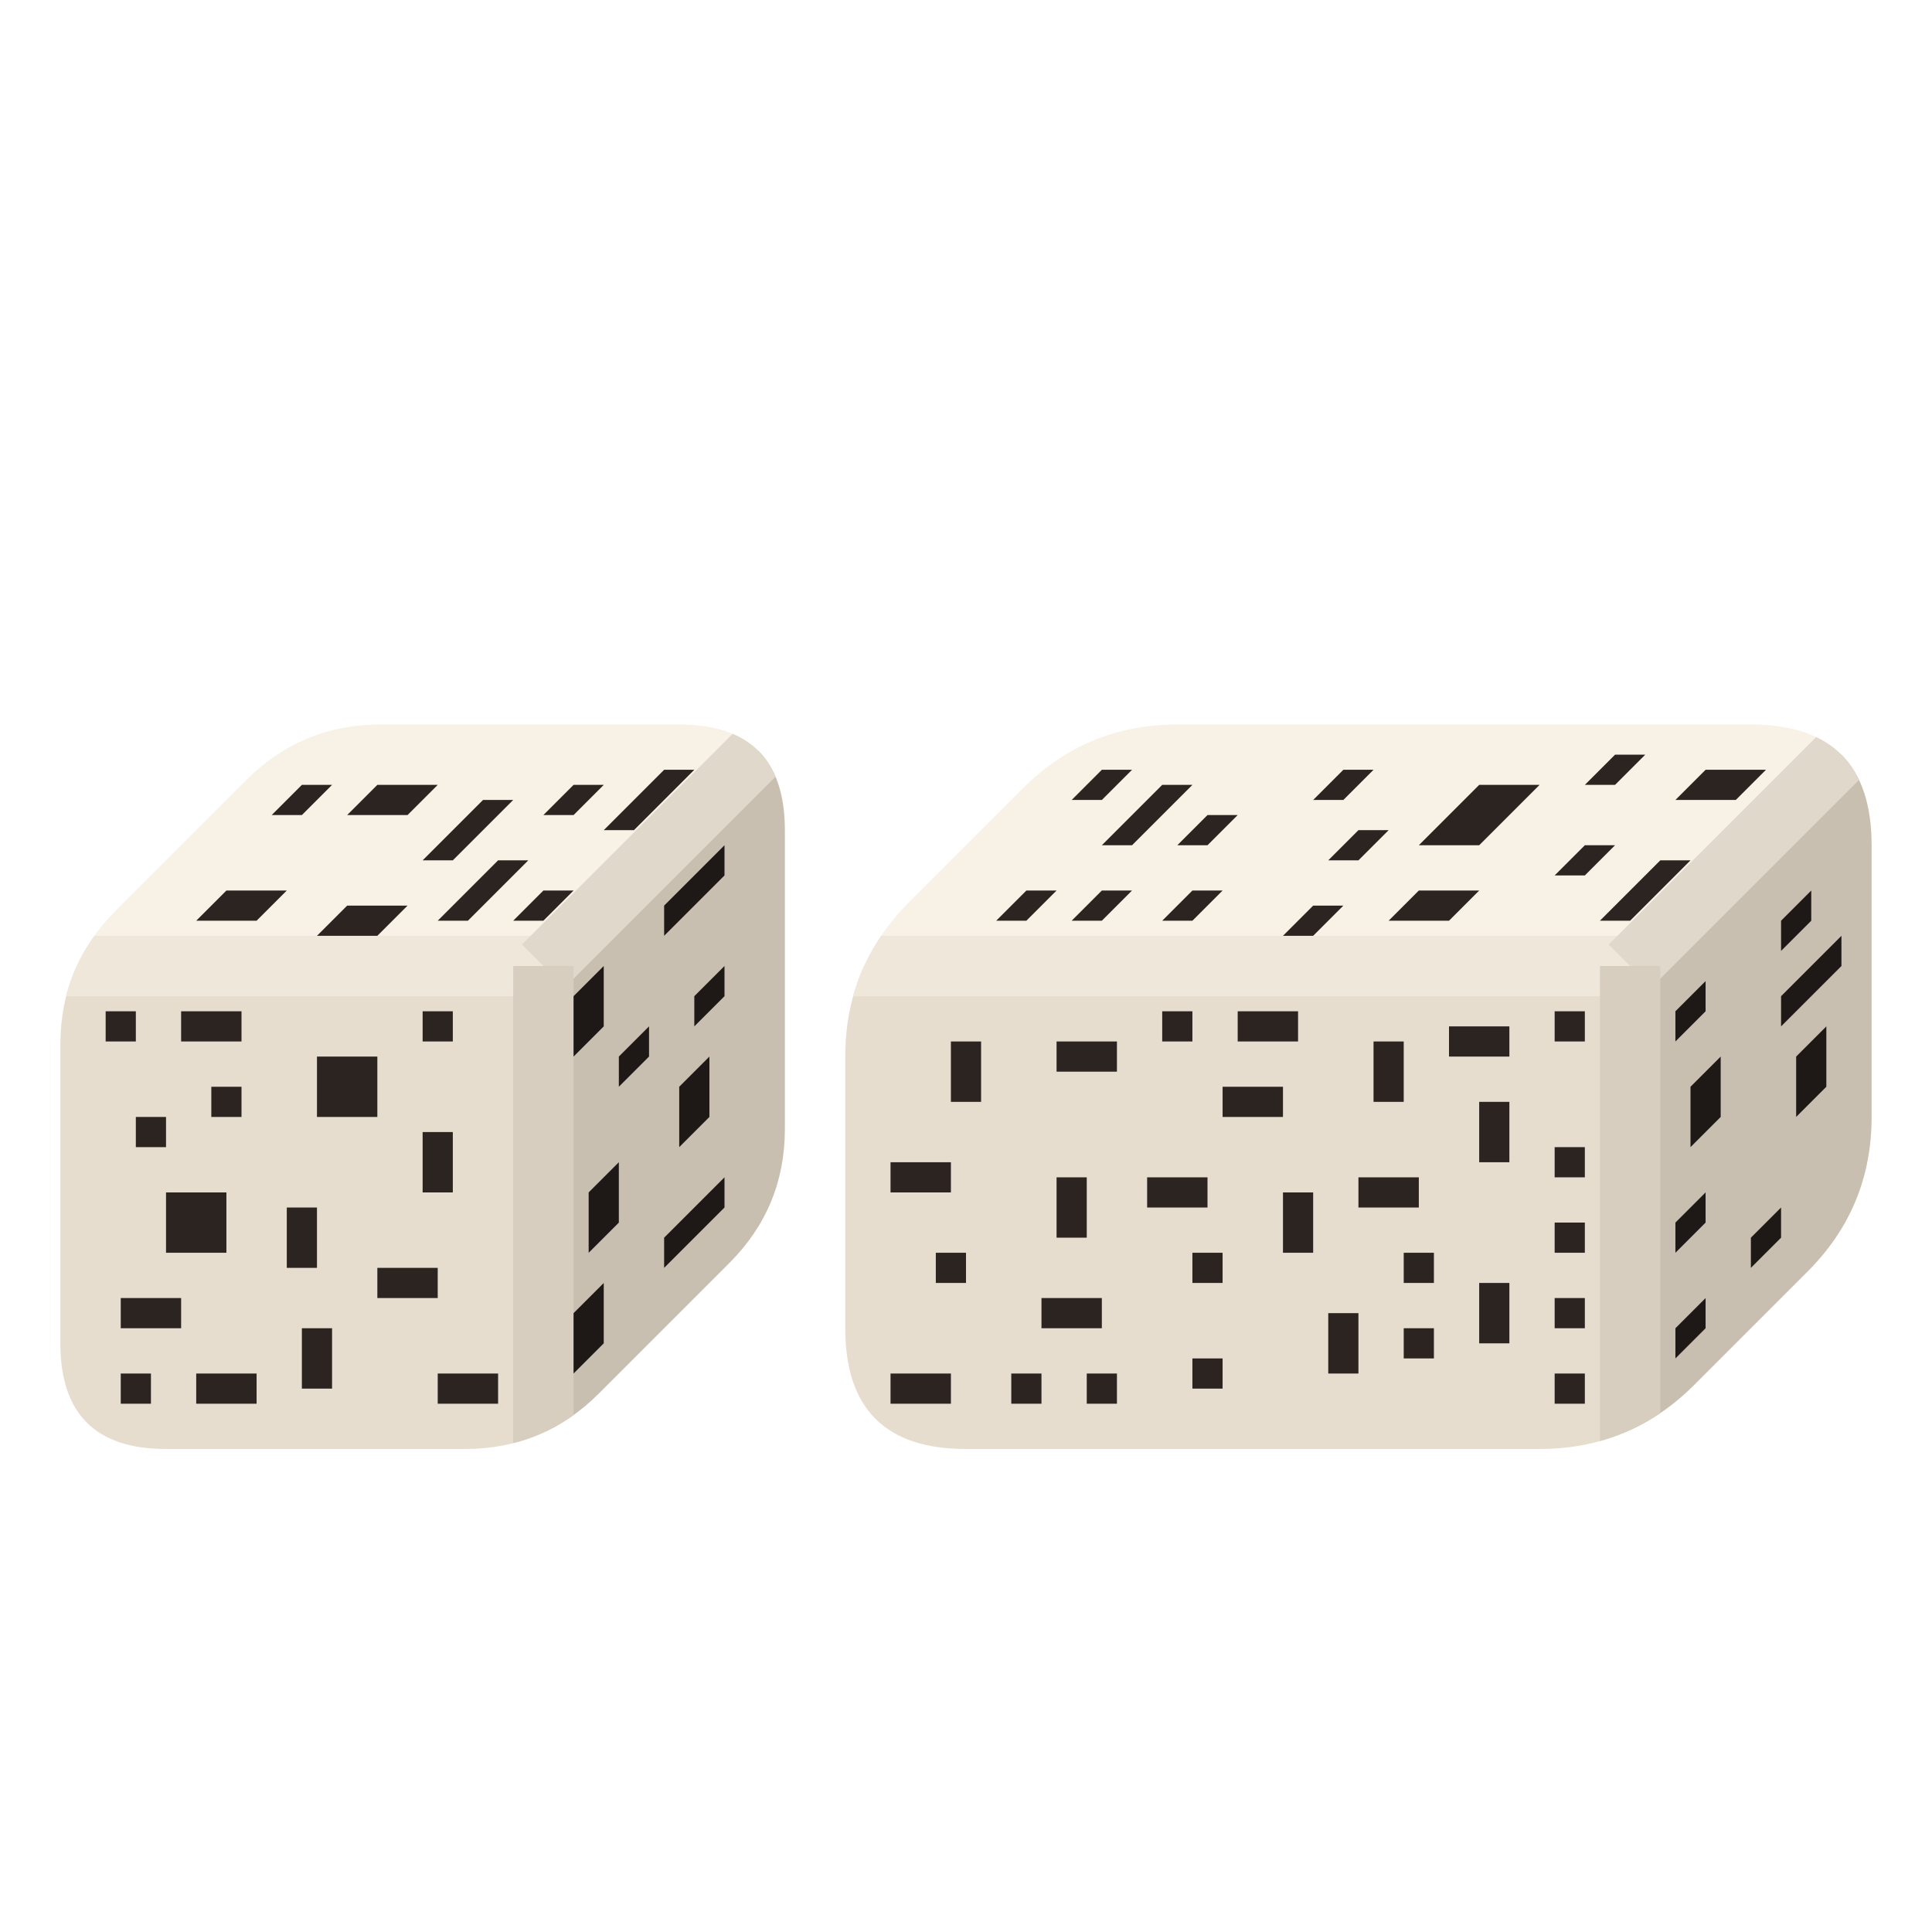
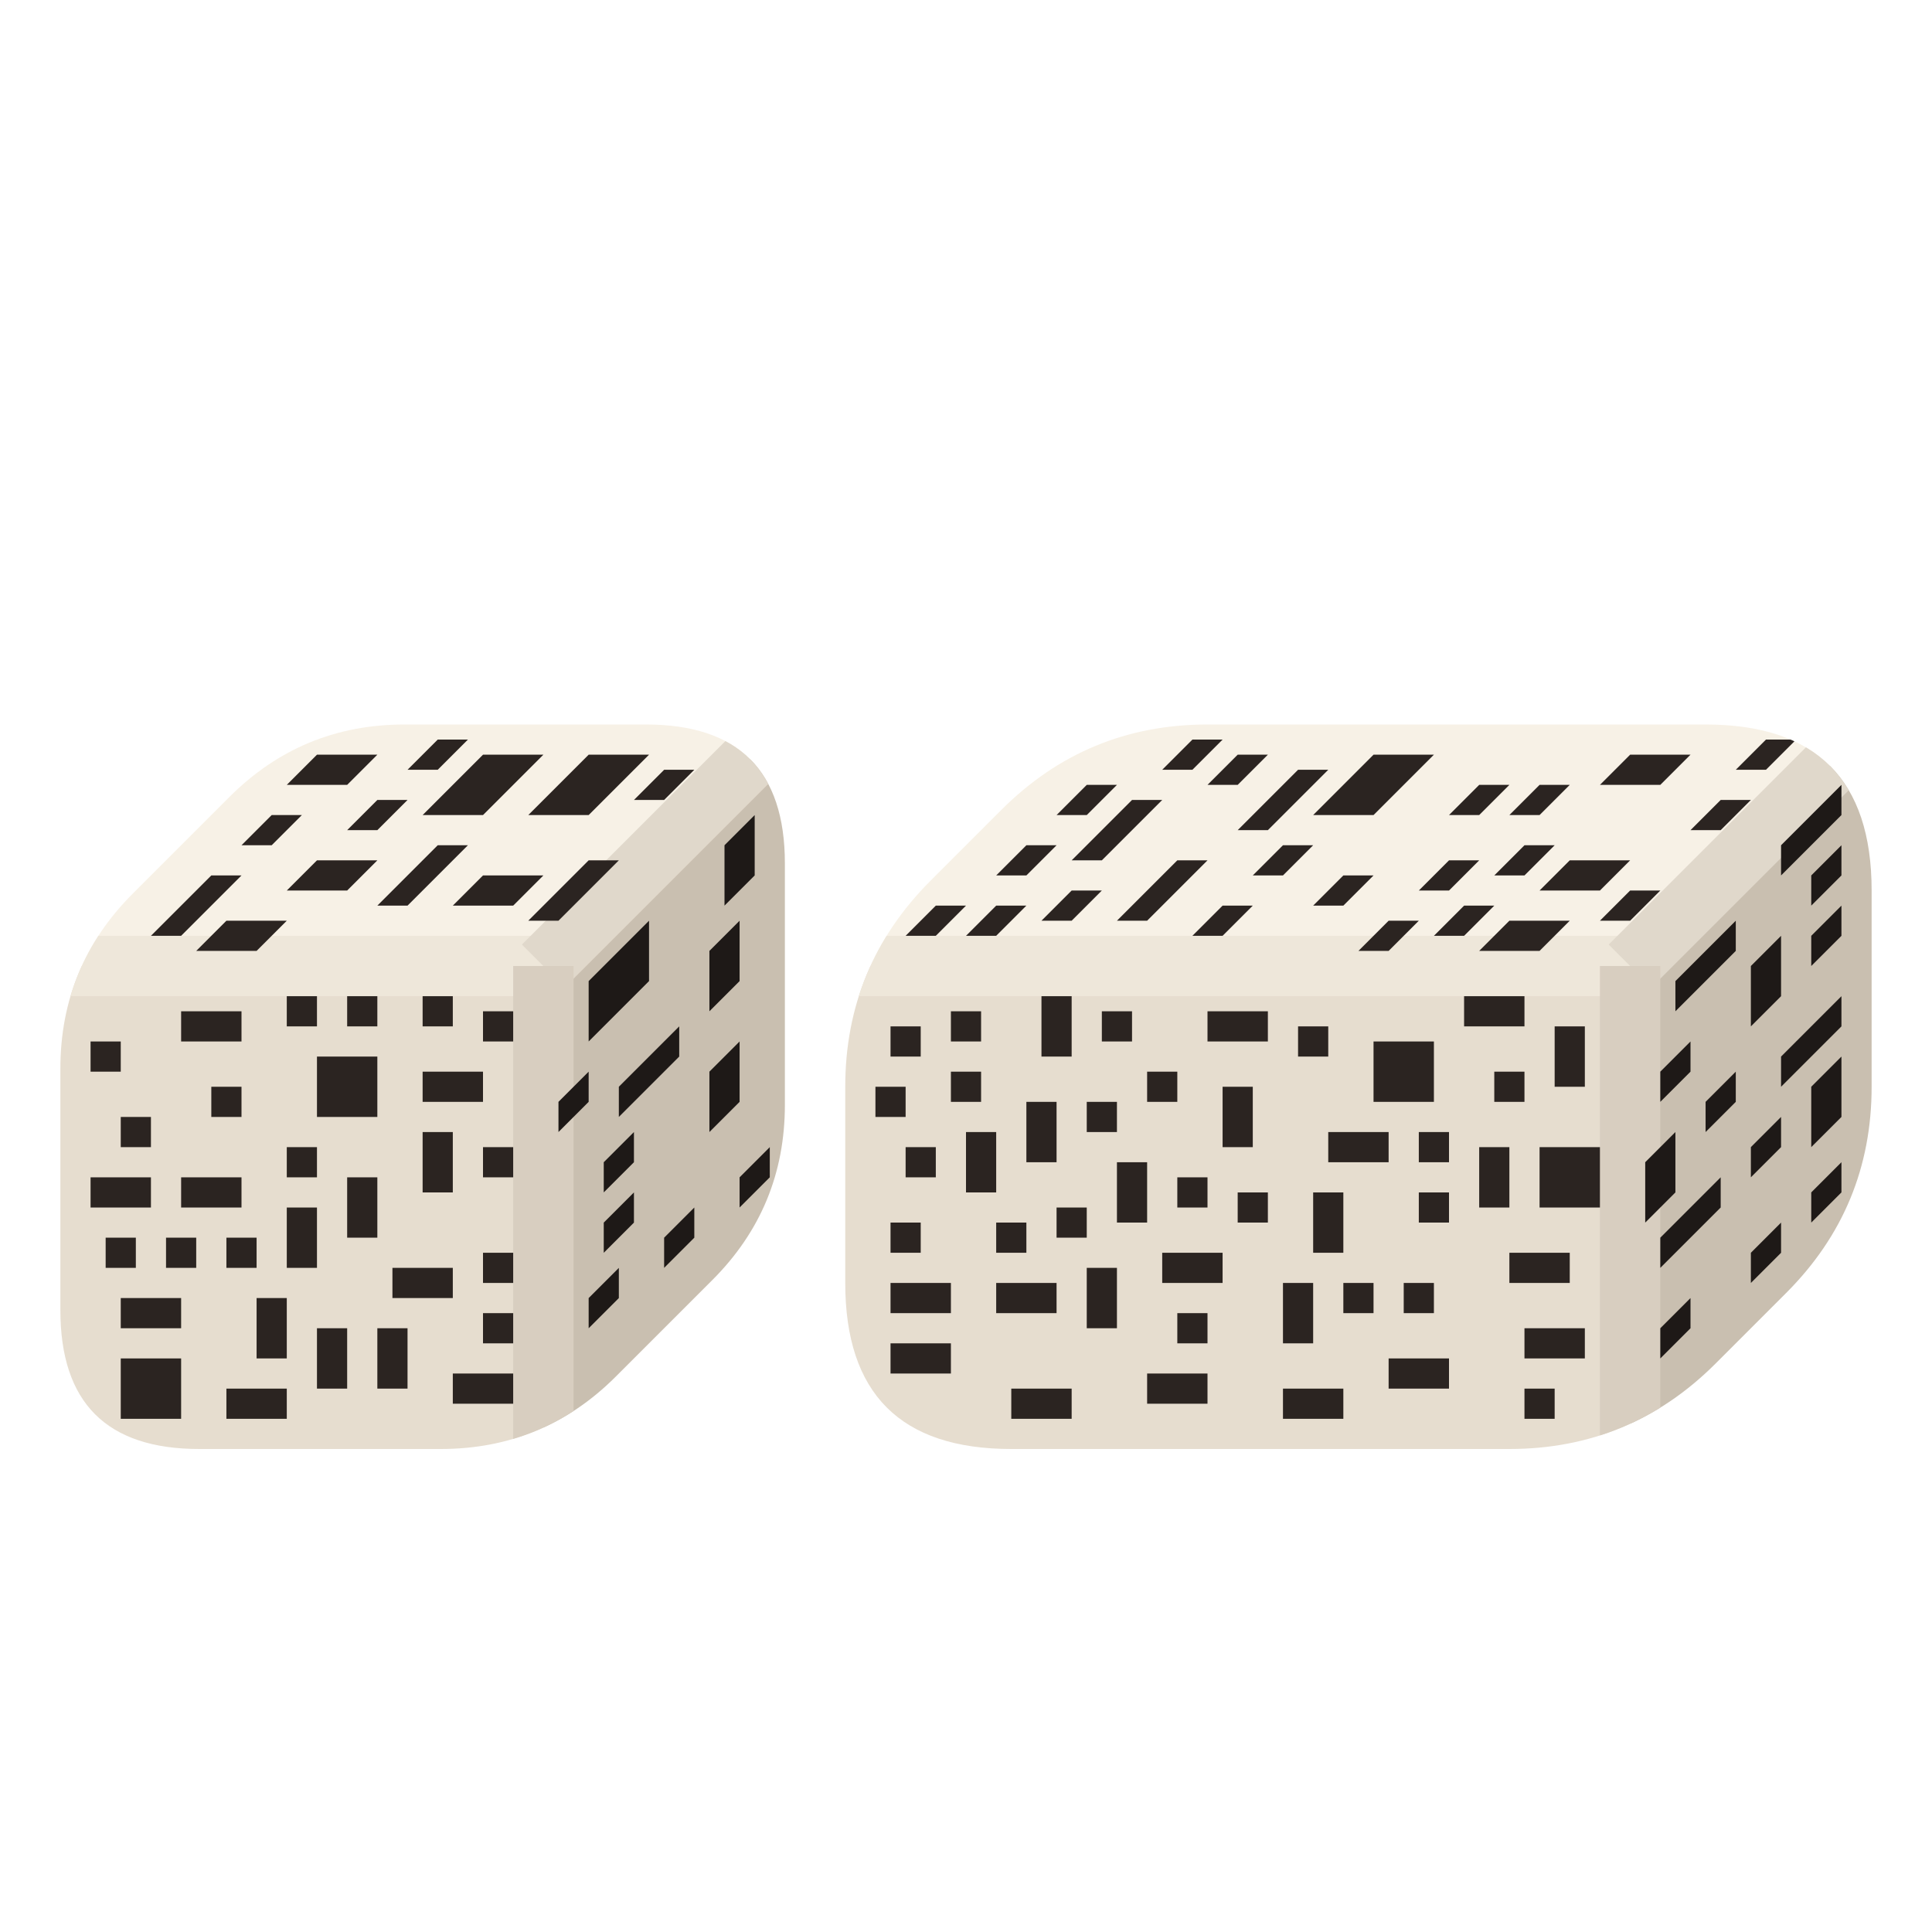
<svg xmlns="http://www.w3.org/2000/svg" viewBox="0 0 64 64" width="64" height="64">
  <g stroke-linejoin="round">
    <clipPath id="gm-dark-small">
-       <path d="M2 34.6 Q2 32 3.84 30.16 L8.16 25.84 Q10 24 12.6 24 L22.5 24 Q26 24 26 27.5 L26 37.4 Q26 40 24.16 41.84 L19.84 46.16 Q18 48 15.4 48 L5.5 48 Q2 48 2 44.5 Z" />
+       <path d="M2 35.4 Q2 32 4.4 29.6 L7.6 26.4 Q10 24 13.4 24 L21.4 24 Q26 24 26 28.6 L26 36.6 Q26 40 23.6 42.4 L20.4 45.6 Q18 48 14.6 48 L6.6 48 Q2 48 2 43.4 Z" />
    </clipPath>
    <g clip-path="url(#gm-dark-small)">
      <path d="M2 32 L10 24 L26 24 L18 32 Z" fill="#f7f1e6" />
      <path d="M18 32 L26 24 L26 40 L18 48 Z" fill="#c9bfb0" />
      <path d="M2 32 L18 32 L18 48 L2 48 Z" fill="#e6ddcf" />
      <path d="M2 33 L18 33 L18 31 L2 31 Z" fill="#eee7da" />
      <path d="M18.71 32.71 L26.71 24.71 L25.29 23.29 L17.29 31.29 Z" fill="#e0d8cb" />
      <path d="M17 32 L17 48 L19 48 L19 32 Z" fill="#d8cec0" />
-       <path d="M6.5 30.5 L8.5 30.5 L9.5 29.5 L7.5 29.5 Z M14.5 30.5 L15.5 30.5 L17.5 28.5 L16.5 28.5 Z M11.5 27 L13.5 27 L14.5 26 L12.5 26 Z M14 28.5 L15 28.5 L17 26.5 L16 26.5 Z M20 27.5 L21 27.5 L23 25.5 L22 25.5 Z M9 27 L10 27 L11 26 L10 26 Z M10.5 31 L12.5 31 L13.5 30 L11.5 30 Z M17 30.5 L18 30.5 L19 29.5 L18 29.5 Z M18 27 L19 27 L20 26 L19 26 Z" fill="#2b2421" />
-       <path d="M10 44h1v2h-1z M9.5 40h1v2h-1z M4.5 37h1v1h-1z M12.5 42h2v1h-2z M14.5 45.5h2v1h-2z M10.5 35h2v2h-2z M6 33.5h2v1h-2z M7 36h1v1h-1z M4 43h2v1h-2z M14 37.5h1v2h-1z M14 33.5h1v1h-1z M6.5 45.5h2v1h-2z M5.5 39.5h2v2h-2z M3.5 33.5h1v1h-1z M4 45.5h1v1h-1z" fill="#2b2421" />
-       <path d="M22 41 L24 39 L24 40 L22 42 Z M20.5 35 L21.5 34 L21.5 35 L20.5 36 Z M22.5 36 L23.5 35 L23.5 37 L22.5 38 Z M19.5 39.5 L20.5 38.5 L20.5 40.5 L19.5 41.5 Z M22 30 L24 28 L24 29 L22 31 Z M19 33 L20 32 L20 34 L19 35 Z M23 33 L24 32 L24 33 L23 34 Z M19 43.5 L20 42.5 L20 44.5 L19 45.5 Z" fill="#1e1917" />
+       <path d="M17.5 27 L19.5 27 L21.5 25 L19.5 25 Z M9.5 29.5 L11.5 29.5 L12.5 28.5 L10.5 28.5 Z M15 30 L17 30 L18 29 L16 29 Z M14 27 L16 27 L18 25 L16 25 Z M9.5 26 L11.5 26 L12.5 25 L10.5 25 Z M8 28 L9 28 L10 27 L9 27 Z M13.5 25.5 L14.5 25.5 L15.5 24.5 L14.5 24.5 Z M12.5 30 L13.5 30 L15.5 28 L14.5 28 Z M5 31 L6 31 L8 29 L7 29 Z M21 26.5 L22 26.5 L23 25.5 L22 25.5 Z M17.5 30.5 L18.5 30.5 L20.5 28.5 L19.5 28.5 Z M11.5 27.5 L12.5 27.5 L13.5 26.5 L12.5 26.5 Z M6.5 31.5 L8.5 31.5 L9.5 30.5 L7.5 30.5 Z" fill="#2b2421" />
+       <path d="M10.5 44h1v2h-1z M9.5 40h1v2h-1z M4 37h1v1h-1z M13 42h2v1h-2z M15 45.5h2v1h-2z M10.5 35h2v2h-2z M6 33.5h2v1h-2z M8.5 43h1v2h-1z M11.5 39h1v2h-1z M7 36h1v1h-1z M4 43h2v1h-2z M14 37.5h1v2h-1z M14 33h1v1h-1z M4 45h2v2h-2z M14 35.5h2v1h-2z M6 39h2v1h-2z M16 41.5h1v1h-1z M12.5 44h1v2h-1z M3.5 41h1v1h-1z M3 34.5h1v1h-1z M3 39h2v1h-2z M9.5 38h1v1h-1z M11.5 33h1v1h-1z M16 43.5h1v1h-1z M16 33.5h1v1h-1z M16 38h1v1h-1z M7.5 46h2v1h-2z M5.5 41h1v1h-1z M9.5 33h1v1h-1z M7.5 41h1v1h-1z" fill="#2b2421" />
+       <path d="M23.5 31.5 L24.5 30.5 L24.5 32.5 L23.5 33.5 Z M23.5 35.5 L24.5 34.5 L24.5 36.5 L23.5 37.5 Z M20.5 36 L22.5 34 L22.5 35 L20.5 37 Z M19.5 32.5 L21.5 30.5 L21.5 32.5 L19.5 34.5 Z M24 28 L25 27 L25 29 L24 30 Z M20 40.5 L21 39.5 L21 40.5 L20 41.5 Z M22 41 L23 40 L23 41 L22 42 Z M19.5 43 L20.5 42 L20.5 43 L19.5 44 Z M20 38.5 L21 37.5 L21 38.5 L20 39.5 Z M18.5 36.5 L19.5 35.5 L19.5 36.5 L18.5 37.5 Z M24.5 39 L25.5 38 L25.5 39 L24.5 40 Z" fill="#1e1917" />
    </g>
    <clipPath id="gm-dark-large">
-       <path d="M28 35 Q28 32 30.12 29.88 L33.88 26.12 Q36 24 39 24 L58 24 Q62 24 62 28 L62 37 Q62 40 59.88 42.12 L56.12 45.88 Q54 48 51 48 L32 48 Q28 48 28 44 Z" />
+       <path d="M28 36 Q28 32 30.83 29.17 L33.17 26.83 Q36 24 40 24 L56.5 24 Q62 24 62 29.5 L62 36 Q62 40 59.17 42.83 L56.83 45.17 Q54 48 50 48 L33.5 48 Q28 48 28 42.5 Z" />
    </clipPath>
    <g clip-path="url(#gm-dark-large)">
      <path d="M28 32 L36 24 L62 24 L54 32 Z" fill="#f7f1e6" />
      <path d="M54 32 L62 24 L62 40 L54 48 Z" fill="#c9bfb0" />
      <path d="M28 32 L54 32 L54 48 L28 48 Z" fill="#e6ddcf" />
      <path d="M28 33 L54 33 L54 31 L28 31 Z" fill="#eee7da" />
      <path d="M54.71 32.71 L62.71 24.71 L61.29 23.29 L53.29 31.29 Z" fill="#e0d8cb" />
      <path d="M53 32 L53 48 L55 48 L55 32 Z" fill="#d8cec0" />
-       <path d="M44 28.5 L45 28.5 L46 27.5 L45 27.5 Z M51.5 29 L52.5 29 L53.5 28 L52.5 28 Z M36.5 28 L37.5 28 L39.5 26 L38.5 26 Z M38.5 30.5 L39.5 30.5 L40.5 29.5 L39.5 29.5 Z M39 28 L40 28 L41 27 L40 27 Z M47 28 L49 28 L51 26 L49 26 Z M33 30.5 L34 30.5 L35 29.5 L34 29.5 Z M53 30.5 L54 30.5 L56 28.5 L55 28.5 Z M55.5 26.5 L57.5 26.5 L58.5 25.5 L56.5 25.5 Z M46 30.5 L48 30.5 L49 29.5 L47 29.5 Z M52.5 26 L53.5 26 L54.5 25 L53.5 25 Z M35.5 26.5 L36.5 26.5 L37.5 25.5 L36.5 25.5 Z M43.5 26.5 L44.5 26.5 L45.5 25.5 L44.5 25.5 Z M42.5 31 L43.5 31 L44.5 30 L43.5 30 Z M35.5 30.5 L36.5 30.5 L37.5 29.5 L36.5 29.5 Z" fill="#2b2421" />
-       <path d="M45 39h2v1h-2z M35 39h1v2h-1z M51.5 33.5h1v1h-1z M44 43.5h1v2h-1z M34.5 43h2v1h-2z M41 33.5h2v1h-2z M35 34.5h2v1h-2z M49 42.5h1v2h-1z M29.5 38.5h2v1h-2z M39.5 41.5h1v1h-1z M40.5 36h2v1h-2z M49 36.5h1v2h-1z M45.5 34.5h1v2h-1z M38 39h2v1h-2z M48 34h2v1h-2z M31.5 34.5h1v2h-1z M31 41.5h1v1h-1z M39.5 45h1v1h-1z M29.5 45.5h2v1h-2z M46.5 41.5h1v1h-1z M42.5 39.5h1v2h-1z M51.5 38h1v1h-1z M51.5 43h1v1h-1z M36 45.5h1v1h-1z M51.5 40.5h1v1h-1z M38.5 33.5h1v1h-1z M46.5 44h1v1h-1z M51.5 45.5h1v1h-1z M33.5 45.5h1v1h-1z" fill="#2b2421" />
-       <path d="M59.5 35 L60.5 34 L60.5 36 L59.5 37 Z M55.5 40.5 L56.5 39.5 L56.5 40.5 L55.5 41.5 Z M55.5 33.5 L56.5 32.5 L56.5 33.5 L55.5 34.5 Z M58 41 L59 40 L59 41 L58 42 Z M59 30.5 L60 29.5 L60 30.5 L59 31.5 Z M59 33 L61 31 L61 32 L59 34 Z M56 36 L57 35 L57 37 L56 38 Z M55.5 44 L56.5 43 L56.5 44 L55.5 45 Z" fill="#1e1917" />
+       <path d="M41.5 29 L42.5 29 L43.5 28 L42.5 28 Z M53 26 L55 26 L56 25 L54 25 Z M35.5 28.5 L36.5 28.5 L38.5 26.5 L37.5 26.5 Z M43.5 30 L44.5 30 L45.5 29 L44.5 29 Z M43.5 27 L45.5 27 L47.5 25 L45.5 25 Z M49.5 29 L50.5 29 L51.5 28 L50.5 28 Z M47 29.5 L48 29.5 L49 28.5 L48 28.5 Z M37 30.5 L38 30.5 L40 28.5 L39 28.5 Z M56 27.5 L57 27.5 L58 26.5 L57 26.5 Z M48 27 L49 27 L50 26 L49 26 Z M40 26 L41 26 L42 25 L41 25 Z M51 29.5 L53 29.5 L54 28.5 L52 28.5 Z M35 27 L36 27 L37 26 L36 26 Z M32 31 L33 31 L34 30 L33 30 Z M34.5 30.5 L35.5 30.5 L36.5 29.5 L35.5 29.5 Z M41 27.5 L42 27.5 L44 25.5 L43 25.5 Z M39.5 31 L40.5 31 L41.5 30 L40.5 30 Z M33 29 L34 29 L35 28 L34 28 Z M30 31 L31 31 L32 30 L31 30 Z M57.5 25.5 L58.5 25.5 L59.5 24.5 L58.5 24.5 Z M53 30.5 L54 30.5 L55 29.5 L54 29.5 Z M50 27 L51 27 L52 26 L51 26 Z M38.5 25.5 L39.5 25.5 L40.5 24.5 L39.5 24.5 Z M47.5 31 L48.5 31 L49.5 30 L48.5 30 Z M49 31.5 L51 31.5 L52 30.5 L50 30.5 Z M45 31.5 L46 31.5 L47 30.5 L46 30.5 Z" fill="#2b2421" />
+       <path d="M33 40.5h1v1h-1z M45.5 34.5h2v2h-2z M43.5 39.5h1v2h-1z M49 38h1v2h-1z M51 38h2v2h-2z M40.5 36h1v2h-1z M46 45h2v1h-2z M46.5 42.5h1v1h-1z M29.5 44.5h2v1h-2z M36.5 33.5h1v1h-1z M34.5 33h1v2h-1z M43 34h1v1h-1z M38 45.5h2v1h-2z M34 36.5h1v2h-1z M50 41.5h2v1h-2z M36 42h1v2h-1z M37 38.5h1v2h-1z M38 35.5h1v1h-1z M29.5 40.5h1v1h-1z M42.5 42.5h1v2h-1z M49.5 35.5h1v1h-1z M50.5 44h2v1h-2z M51.5 34h1v2h-1z M32 37.5h1v2h-1z M39 39h1v1h-1z M29 36h1v1h-1z M44 37.5h2v1h-2z M33 42.5h2v1h-2z M33.5 46h2v1h-2z M31.5 33.5h1v1h-1z M48.5 33h2v1h-2z M38.5 41.5h2v1h-2z M40 33.5h2v1h-2z M50.5 46h1v1h-1z M39 43.5h1v1h-1z M29.5 42.5h2v1h-2z M47 39.5h1v1h-1z M29.5 34h1v1h-1z M41 39.5h1v1h-1z M30 38h1v1h-1z M35 40h1v1h-1z M42.5 46h2v1h-2z M36 36.5h1v1h-1z M44.5 42.5h1v1h-1z M47 37.5h1v1h-1z M31.5 35.5h1v1h-1z" fill="#2b2421" />
+       <path d="M58 32 L59 31 L59 33 L58 34 Z M55 41 L57 39 L57 40 L55 42 Z M55.5 32.5 L57.5 30.5 L57.5 31.5 L55.5 33.5 Z M59 35 L61 33 L61 34 L59 36 Z M56.5 36.5 L57.5 35.5 L57.5 36.5 L56.5 37.5 Z M55 44 L56 43 L56 44 L55 45 Z M58 38 L59 37 L59 38 L58 39 Z M58 41.5 L59 40.5 L59 41.5 L58 42.5 Z M59 28 L61 26 L61 27 L59 29 Z M60 36 L61 35 L61 37 L60 38 Z M60 31 L61 30 L61 31 L60 32 Z M55 35.5 L56 34.5 L56 35.5 L55 36.5 Z M60 39.5 L61 38.5 L61 39.5 L60 40.5 Z M60 29 L61 28 L61 29 L60 30 Z M54.5 38.5 L55.5 37.5 L55.5 39.5 L54.5 40.5 Z" fill="#1e1917" />
    </g>
  </g>
</svg>
